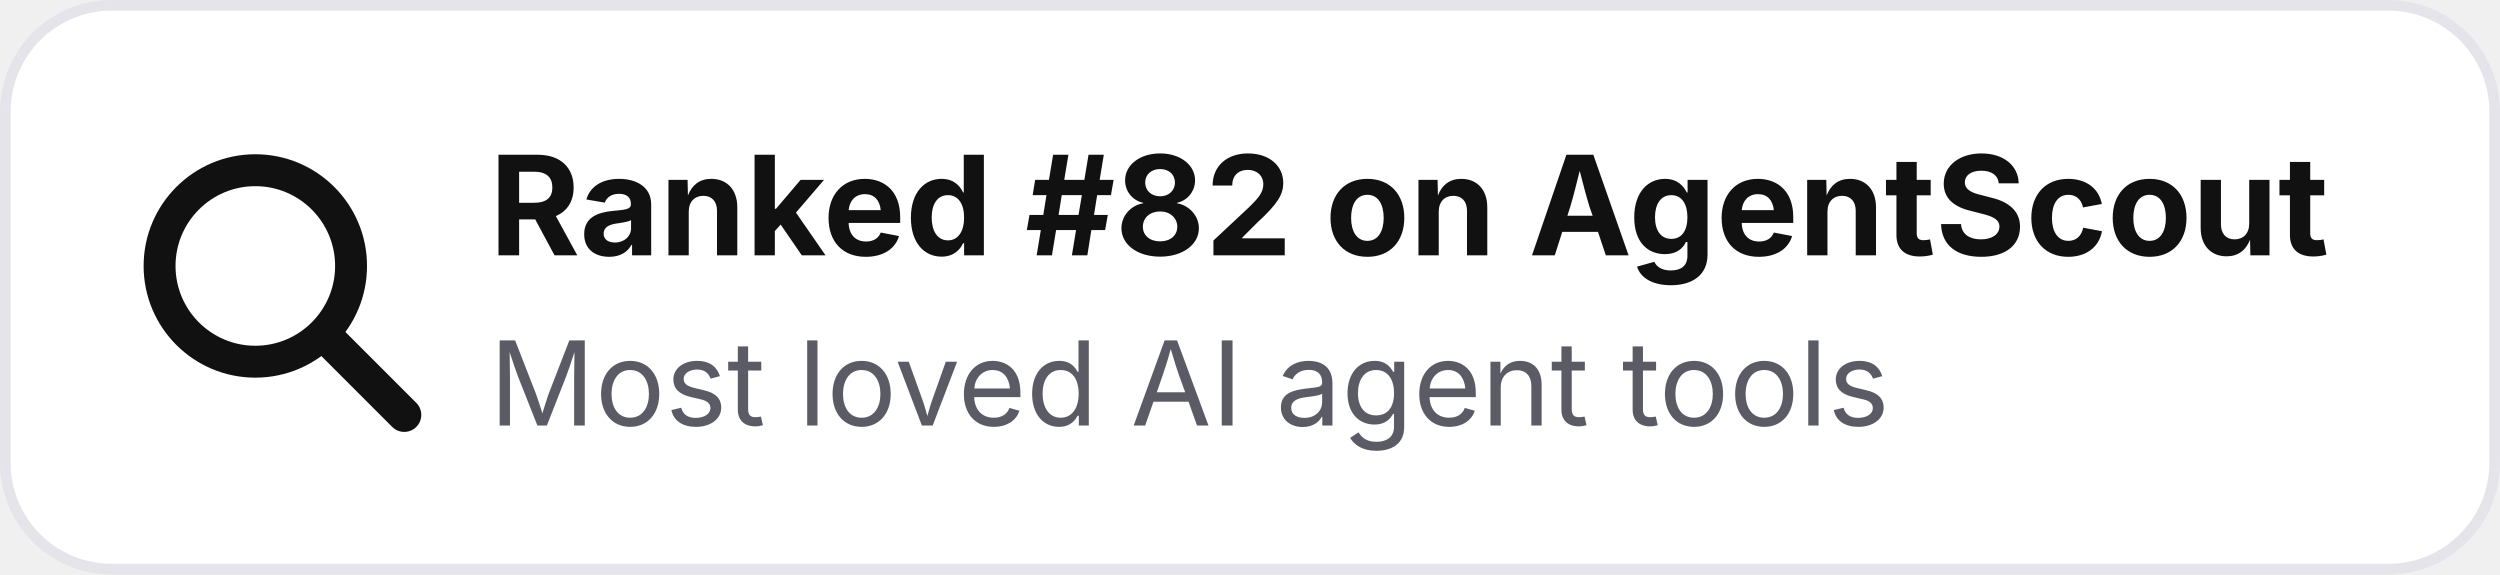
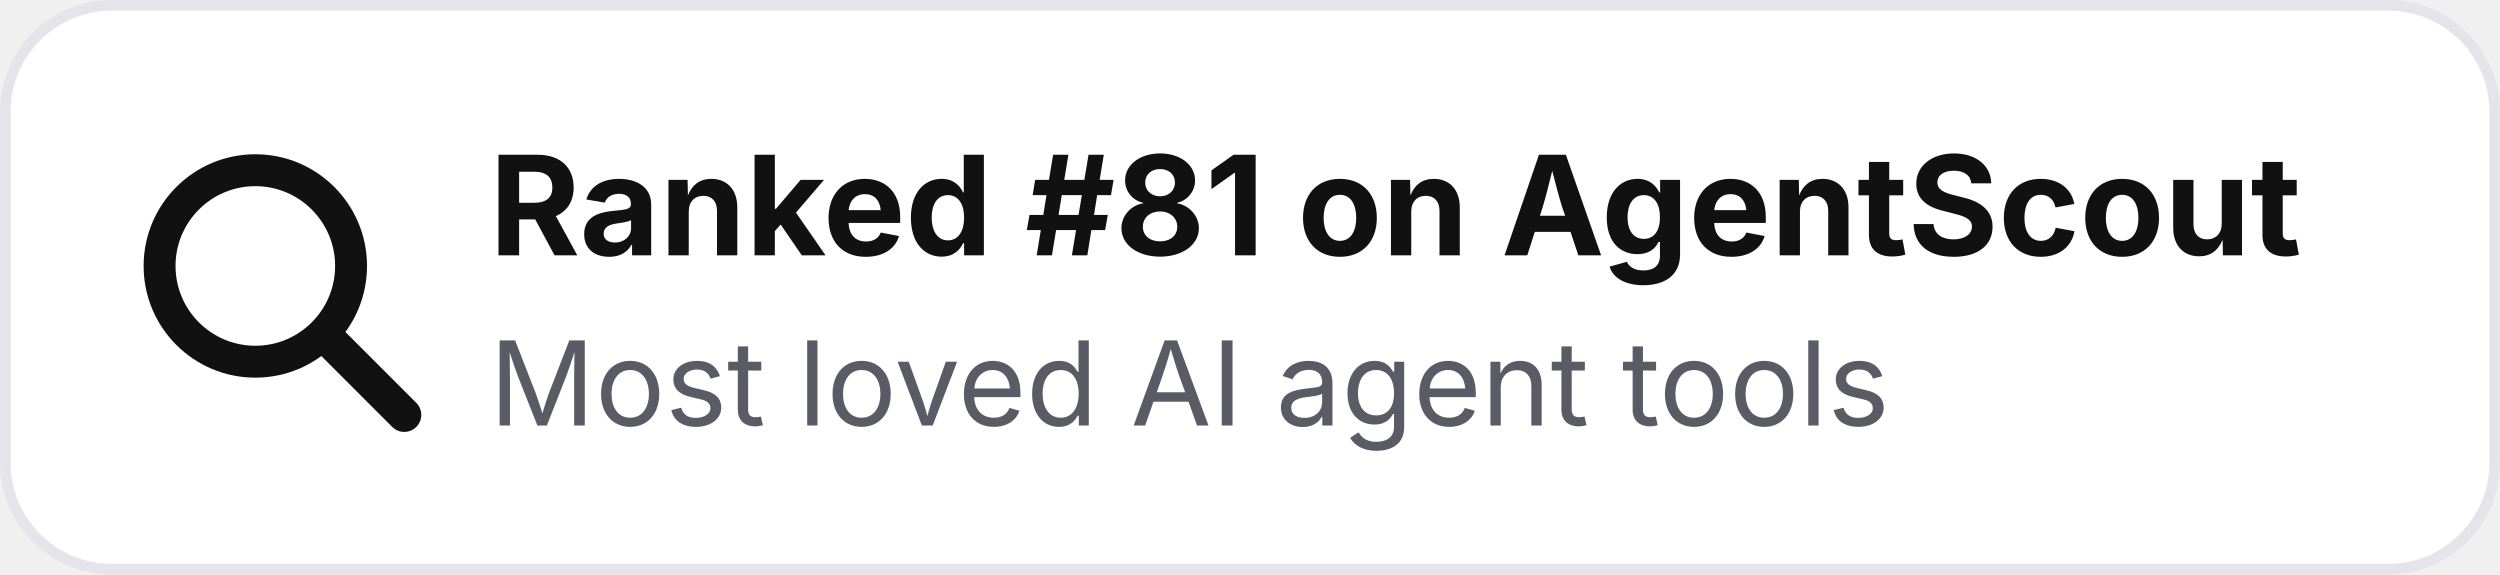
- <svg xmlns="http://www.w3.org/2000/svg" width="235" height="54" viewBox="0 0 235 54" role="img" aria-label="Ranked #82 on AgentScout">
+ <svg xmlns="http://www.w3.org/2000/svg" width="235" height="54" viewBox="0 0 235 54" role="img" aria-label="Ranked #81 on AgentScout">
  <rect x=".5" y=".5" width="234" height="53" rx="10" fill="#ffffff" stroke="#e4e4ea" />
  <circle cx="24" cy="25" r="9" fill="none" stroke="#111111" stroke-width="3" />
  <path d="M31 32l7 7" stroke="#111111" stroke-width="3.2" stroke-linecap="round" />
-   <text x="46" y="24" font-family="Inter,Segoe UI,Arial,sans-serif" font-size="13" font-weight="700" fill="#111111">Ranked #82 on AgentScout</text>
+   <text x="46" y="24" font-family="Inter,Segoe UI,Arial,sans-serif" font-size="13" font-weight="700" fill="#111111">Ranked #81 on AgentScout</text>
  <text x="46" y="40" font-family="Inter,Segoe UI,Arial,sans-serif" font-size="11" fill="#5b5b66">Most loved AI agent tools</text>
</svg>
